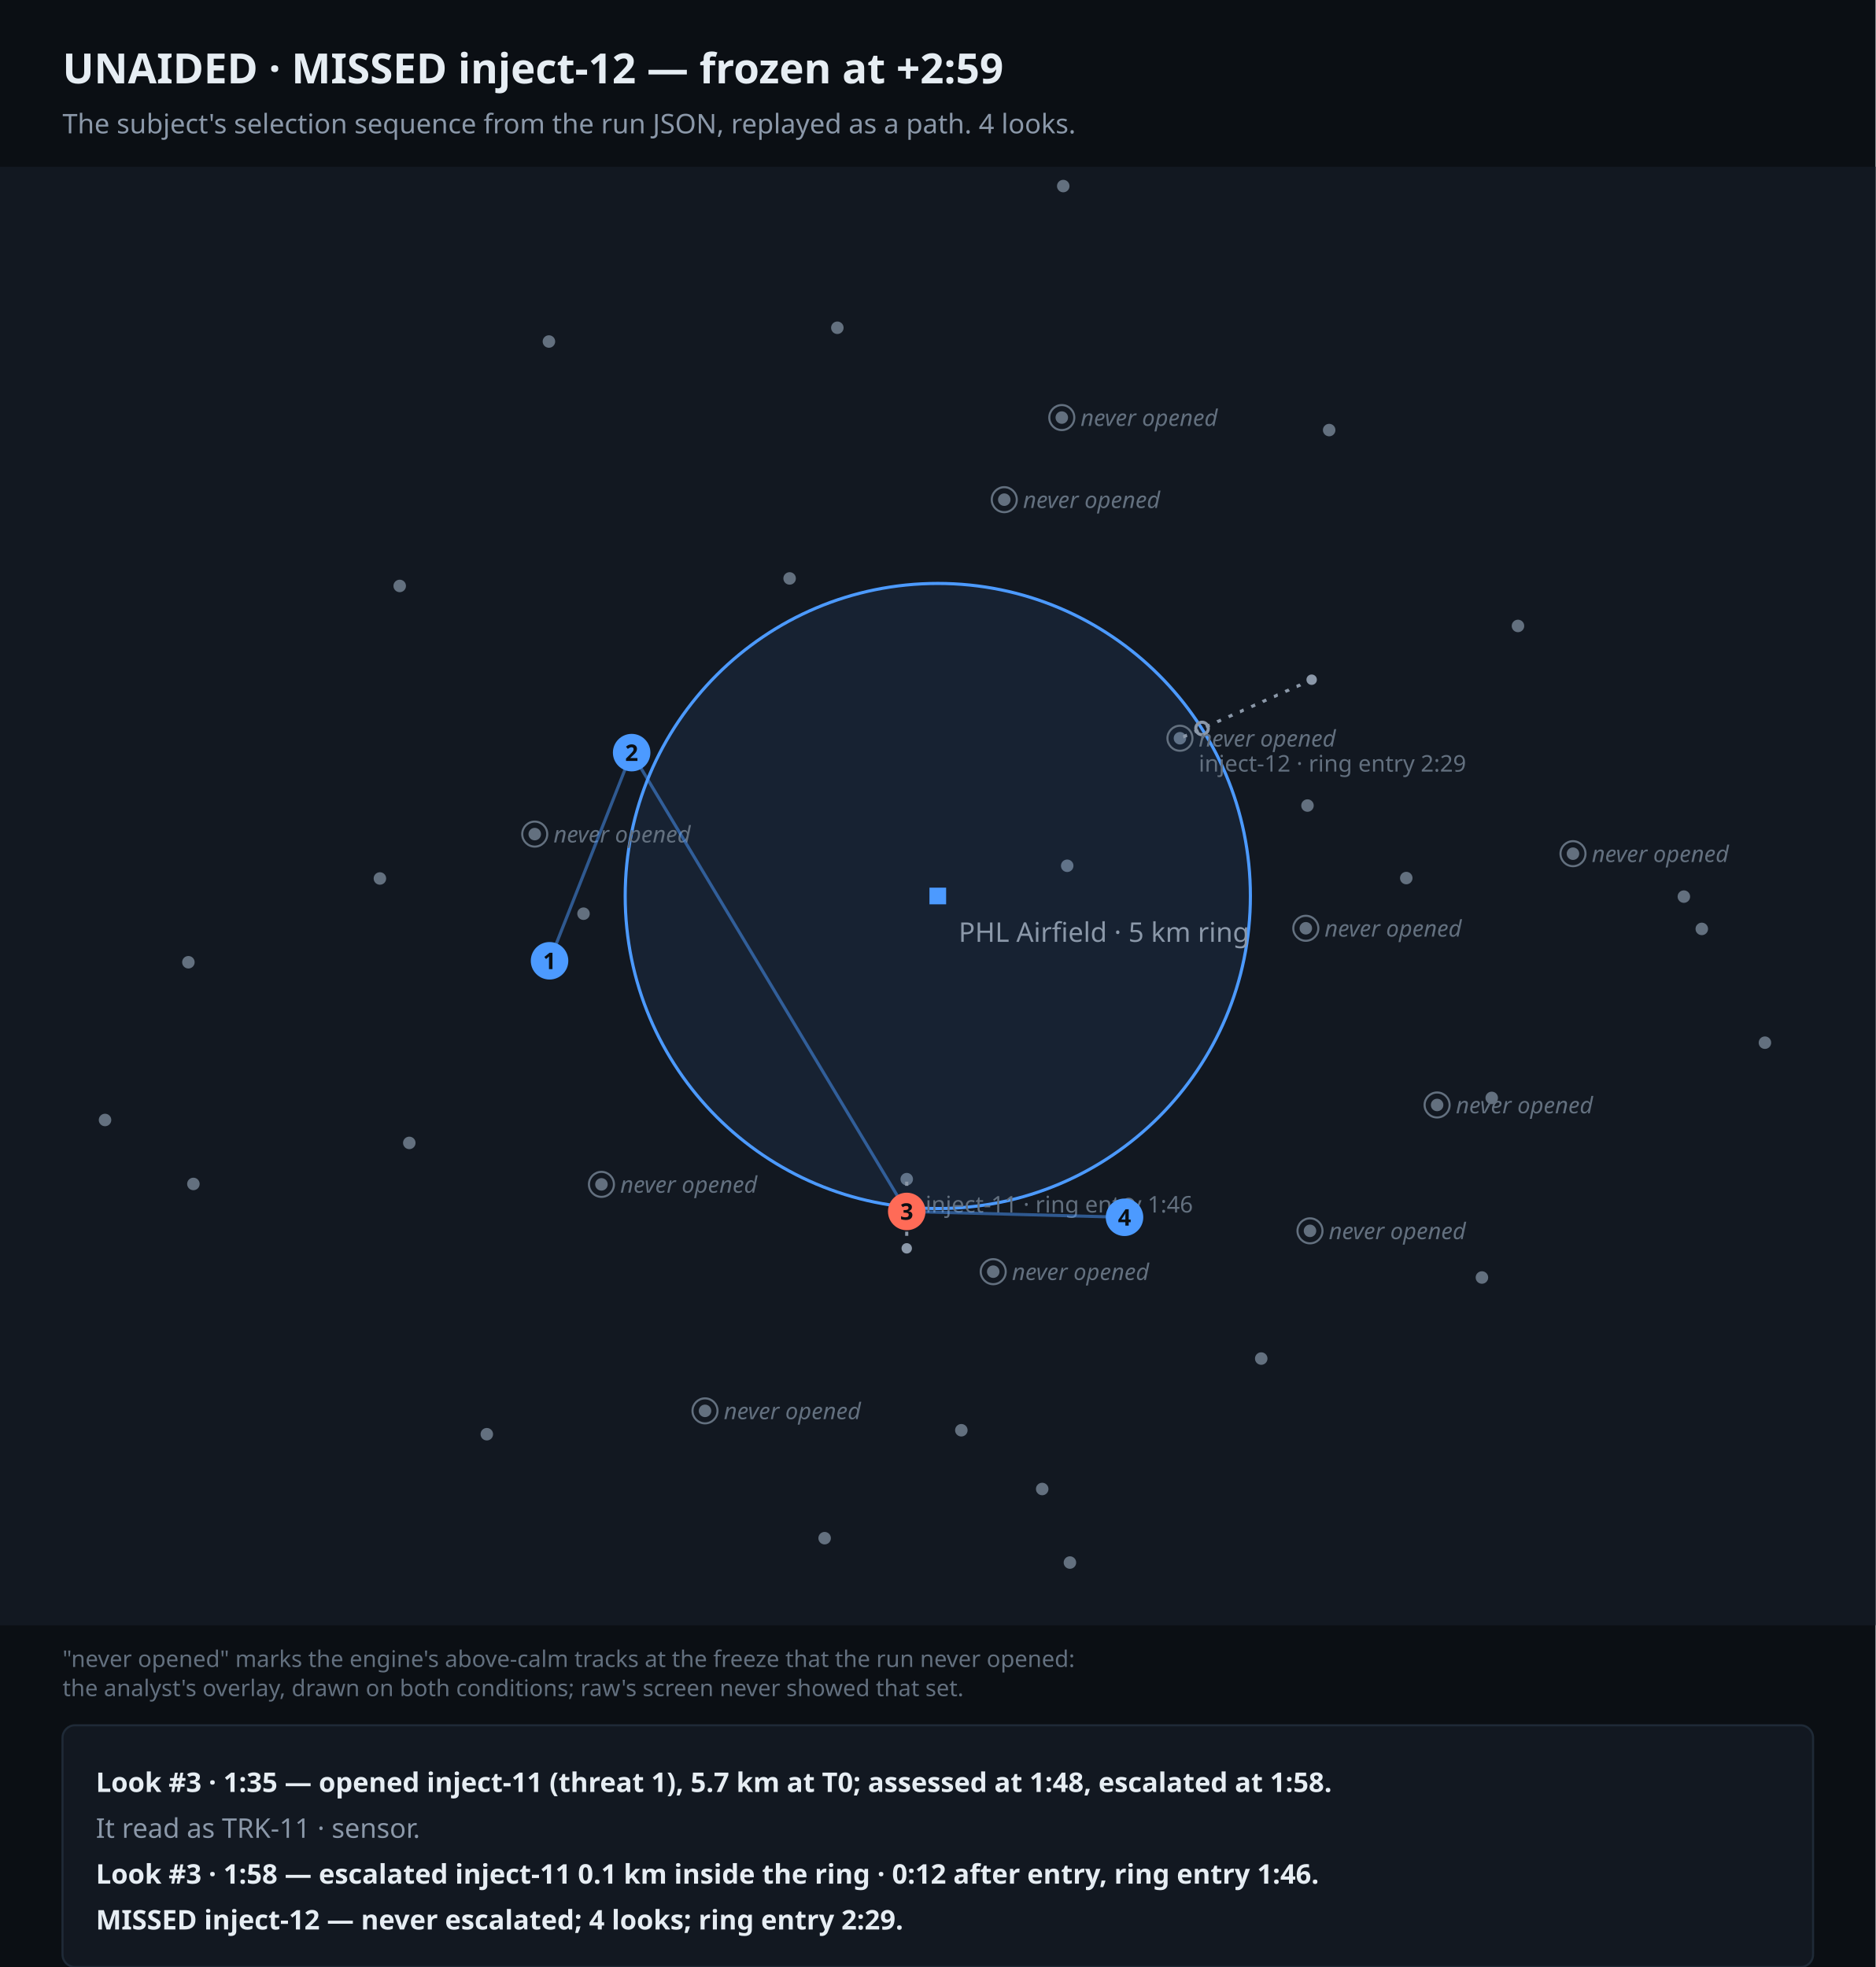
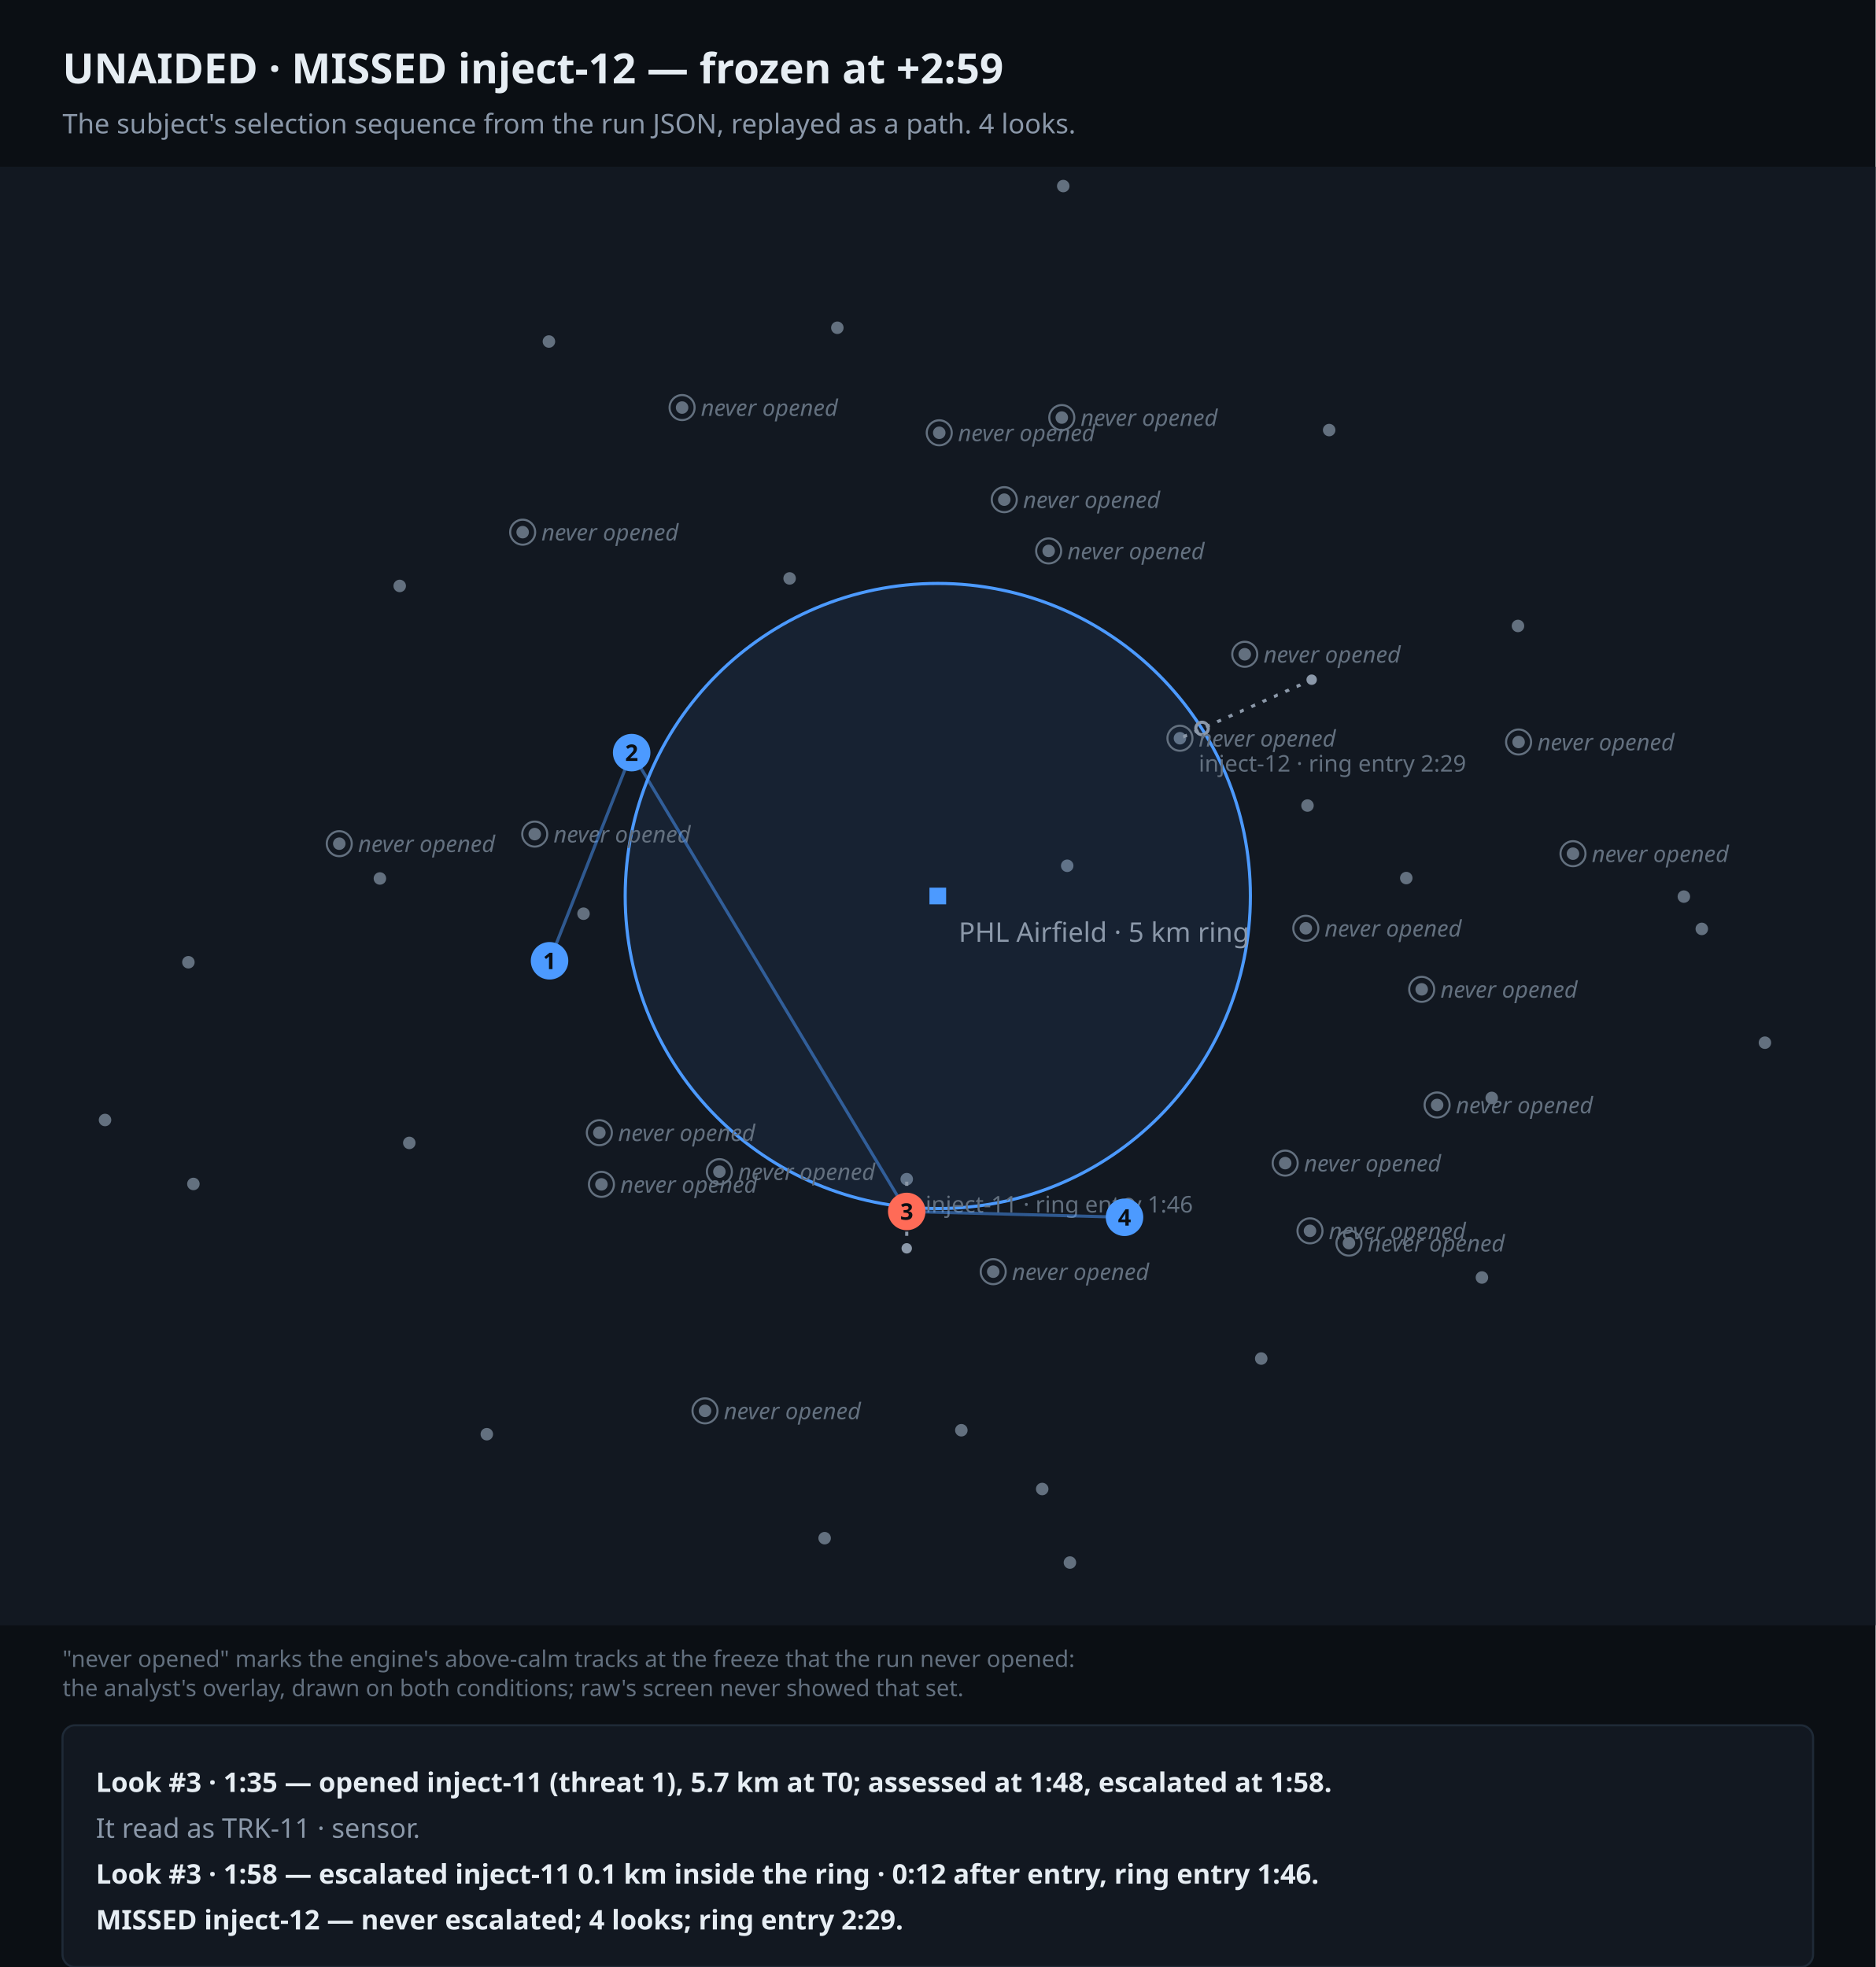
<svg xmlns="http://www.w3.org/2000/svg" width="900" height="944" viewBox="0 0 900 944" data-subject="S06" data-scenario="03b" data-mode="raw" data-run="1">
  <rect width="900" height="944" fill="#0b0f14" />
  <text x="30" y="40" font-family="system-ui, sans-serif" class="title" font-size="20" font-weight="700" fill="#e6edf3">UNAIDED · MISSED inject-12 — frozen at +2:59</text>
  <text x="30" y="64" font-family="system-ui, sans-serif" class="subtitle" font-size="13" fill="#8b98a9">The subject's selection sequence from the run JSON, replayed as a path. 4 looks.</text>
  <defs>
    <clipPath id="panel">
      <rect x="0" y="0" width="900" height="700" />
    </clipPath>
  </defs>
  <g class="map" transform="translate(0 80)" clip-path="url(#panel)">
    <rect width="900" height="700" fill="#121821" />
    <circle class="track" data-id="adsb-a3a178" cx="627.4" cy="306.6" r="3" fill="#63707f" />
    <circle class="track" data-id="adsb-a57cb7" cx="513.4" cy="669.9" r="3" fill="#63707f" />
    <circle class="track" data-id="adsb-a7c7f2" cx="816.6" cy="365.8" r="3" fill="#63707f" />
    <circle class="track" data-id="adsb-a8021b" cx="512.1" cy="335.5" r="3" fill="#63707f" />
    <circle class="track" data-id="adsb-a89076" cx="92.8" cy="488.2" r="3" fill="#63707f" />
    <circle class="track" data-id="inject-11" cx="435.1" cy="485.9" r="3" fill="#63707f" />
    <circle class="track" data-id="inject-12" cx="566.2" cy="274.3" r="3" fill="#63707f" />
    <circle class="track" data-id="inject-13" cx="303" cy="281.5" r="3" fill="#63707f" />
    <circle class="track" data-id="inject-14" cx="481.9" cy="159.8" r="3" fill="#63707f" />
    <circle class="track" data-id="inject-15" cx="689.6" cy="450.3" r="3" fill="#63707f" />
    <circle class="track" data-id="inject-16" cx="288.6" cy="488.4" r="3" fill="#63707f" />
    <circle class="track" data-id="inject-17" cx="378.9" cy="197.6" r="3" fill="#63707f" />
    <circle class="track" data-id="inject-18" cx="626.6" cy="365.5" r="3" fill="#63707f" />
    <circle class="track" data-id="inject-20" cx="605.2" cy="572" r="3" fill="#63707f" />
    <circle class="track" data-id="inject-21" cx="500.1" cy="634.6" r="3" fill="#63707f" />
    <circle class="track" data-id="inject-22" cx="395.7" cy="658.2" r="3" fill="#63707f" />
    <circle class="track" data-id="inject-23" cx="233.6" cy="608.3" r="3" fill="#63707f" />
    <circle class="track" data-id="inject-24" cx="196.4" cy="468.5" r="3" fill="#63707f" />
    <circle class="track" data-id="inject-25" cx="90.4" cy="381.8" r="3" fill="#63707f" />
    <circle class="track" data-id="inject-26" cx="191.8" cy="201.2" r="3" fill="#63707f" />
    <circle class="track" data-id="inject-27" cx="263.4" cy="83.9" r="3" fill="#63707f" />
    <circle class="track" data-id="inject-28" cx="401.8" cy="77.3" r="3" fill="#63707f" />
    <circle class="track" data-id="inject-29" cx="510.2" cy="9.3" r="3" fill="#63707f" />
    <circle class="track" data-id="inject-30" cx="637.8" cy="126.4" r="3" fill="#63707f" />
    <circle class="track" data-id="inject-31" cx="728.4" cy="220.4" r="3" fill="#63707f" />
    <circle class="track" data-id="inject-32" cx="808" cy="350.3" r="3" fill="#63707f" />
    <circle class="track" data-id="inject-33" cx="715.8" cy="446.9" r="3" fill="#63707f" />
    <circle class="track" data-id="inject-34" cx="711.1" cy="533.1" r="3" fill="#63707f" />
    <circle class="track" data-id="inject-35" cx="674.8" cy="341.4" r="3" fill="#63707f" />
    <circle class="track" data-id="inject-36" cx="50.4" cy="457.5" r="3" fill="#63707f" />
    <circle class="track" data-id="inject-37" cx="476.6" cy="530.3" r="3" fill="#63707f" />
    <circle class="track" data-id="inject-38" cx="182.3" cy="341.6" r="3" fill="#63707f" />
    <circle class="track" data-id="inject-39" cx="846.9" cy="420.4" r="3" fill="#63707f" />
    <circle class="track" data-id="inject-40" cx="461.3" cy="606.4" r="3" fill="#63707f" />
    <circle class="track" data-id="inject-41" cx="541.6" cy="497.8" r="3" fill="#63707f" />
    <circle class="track" data-id="inject-42" cx="280" cy="358.5" r="3" fill="#63707f" />
    <circle class="track" data-id="inject-43" cx="509.5" cy="120.4" r="3" fill="#63707f" />
    <circle class="track" data-id="inject-44" cx="754.8" cy="329.7" r="3" fill="#63707f" />
    <circle class="track" data-id="inject-45" cx="338.3" cy="597.1" r="3" fill="#63707f" />
    <circle class="track" data-id="inject-46" cx="256.6" cy="320.3" r="3" fill="#63707f" />
    <circle class="track" data-id="inject-47" cx="628.6" cy="510.7" r="3" fill="#63707f" />
+     <circle class="track" data-id="inject-48" cx="503.2" cy="184.4" r="3" fill="#63707f" />
+     <circle class="track" data-id="inject-49" cx="345.2" cy="482.3" r="3" fill="#63707f" />
+     <circle class="track" data-id="inject-50" cx="250.8" cy="175.4" r="3" fill="#63707f" />
+     <circle class="track" data-id="inject-51" cx="682.2" cy="394.8" r="3" fill="#63707f" />
+     <circle class="track" data-id="inject-52" cx="287.6" cy="463.6" r="3" fill="#63707f" />
+     <circle class="track" data-id="inject-53" cx="450.7" cy="127.7" r="3" fill="#63707f" />
+     <circle class="track" data-id="inject-54" cx="647.3" cy="516.6" r="3" fill="#63707f" />
+     <circle class="track" data-id="inject-55" cx="162.8" cy="324.9" r="3" fill="#63707f" />
+     <circle class="track" data-id="inject-56" cx="597.3" cy="234" r="3" fill="#63707f" />
+     <circle class="track" data-id="inject-57" cx="616.7" cy="478.2" r="3" fill="#63707f" />
+     <circle class="track" data-id="inject-58" cx="327.3" cy="115.6" r="3" fill="#63707f" />
+     <circle class="track" data-id="inject-59" cx="728.7" cy="276.1" r="3" fill="#63707f" />
    <circle class="ring" cx="450" cy="350" r="150" fill="#4c9aff" fill-opacity="0.08" stroke="#4c9aff" stroke-width="1.5" />
    <rect x="446" y="346" width="8" height="8" fill="#4c9aff" />
    <text x="460" y="372" font-family="system-ui, sans-serif" font-size="13" fill="#8b98a9">PHL Airfield · 5 km ring</text>
    <polyline points="435.1,519.1 435.1,518.9 435.1,518.7 435.1,518.5 435.1,518.3 435.1,518.1 435.1,517.9 435.1,517.7 435.1,517.5 435.1,517.4 435.1,517.2 435.1,517 435.1,516.8 435.1,516.6 435.1,516.4 435.1,516.3 435.1,516.1 435.1,515.9 435.1,515.7 435.1,515.5 435.1,515.3 435.1,515.1 435.1,515 435.1,514.8 435.1,514.6 435.1,514.4 435.1,514.2 435.1,514 435.1,513.8 435.1,513.7 435.1,513.5 435.1,513.3 435.1,513.1 435.1,512.9 435.1,512.7 435.1,512.6 435.1,512.4 435.1,512.2 435.1,512 435.1,511.8 435.1,511.6 435.1,511.4 435.1,511.3 435.1,511.1 435.1,510.9 435.1,510.7 435.1,510.5 435.1,510.3 435.1,510.1 435.1,510 435.1,509.8 435.1,509.6 435.1,509.4 435.1,509.2 435.1,509 435.1,508.9 435.1,508.7 435.1,508.5 435.1,508.3 435.1,508.1 435.1,507.9 435.1,507.7 435.1,507.6 435.1,507.4 435.1,507.2 435.1,507 435.1,506.8 435.1,506.6 435.1,506.4 435.1,506.3 435.1,506.1 435.1,505.9 435.1,505.7 435.1,505.5 435.1,505.3 435.1,505.1 435.1,505 435.1,504.8 435.1,504.6 435.1,504.4 435.1,504.2 435.1,504 435.1,503.9 435.1,503.7 435.1,503.5 435.1,503.3 435.1,503.1 435.1,502.9 435.1,502.7 435.1,502.6 435.1,502.4 435.1,502.2 435.1,502 435.1,501.8 435.1,501.6 435.1,501.4 435.1,501.3 435.1,501.1 435.1,500.9 435.1,500.7 435.1,500.5 435.1,500.3 435.1,500.1 435.1,499.9 435.1,499.7 435.1,499.6 435.1,499.4 435.1,499.2 435.1,499 435.1,498.8 435.1,498.6 435.1,498.5 435.1,498.3 435.1,498.1 435.1,497.9 435.1,497.7 435.1,497.5 435.1,497.3 435.1,497.2 435.1,497 435.1,496.8 435.1,496.6 435.1,496.4 435.1,496.2 435.1,496 435.1,495.9 435.1,495.7 435.1,495.5 435.1,495.3 435.1,495.1 435.1,494.9 435.1,494.8 435.1,494.6 435.1,494.4 435.1,494.2 435.1,494 435.1,493.8 435.1,493.6 435.1,493.5 435.1,493.3 435.1,493.1 435.1,492.9 435.1,492.7 435.1,492.5 435.1,492.3 435.1,492.2 435.1,492 435.1,491.8 435.1,491.6 435.1,491.4 435.1,491.2 435.1,491.1 435.1,490.9 435.1,490.7 435.1,490.5 435.1,490.3 435.1,490.1 435.1,489.9 435.1,489.8 435.1,489.6 435.1,489.4 435.1,489.2 435.1,489 435.1,488.8 435.1,488.6 435.1,488.5 435.1,488.3 435.1,488.1 435.1,487.9 435.1,487.7 435.1,487.5 435.1,487.4 435.1,487.2 435.1,487 435.1,486.8 435.1,486.6 435.1,486.4 435.1,486.2 435.1,486.1 435.1,485.9" fill="none" class="trail" data-id="inject-11" stroke="#8b98a9" stroke-width="1.5" stroke-dasharray="2 4" />
    <circle class="trail-first" data-id="inject-11" cx="435.1" cy="519.1" r="2.5" fill="#8b98a9" />
    <circle class="entry" data-id="inject-11" cx="435.1" cy="499.4" r="3" fill="none" stroke="#8b98a9" stroke-width="1.5" />
    <text x="444.1" y="501.9" font-family="system-ui, sans-serif" class="threat-label" data-id="inject-11" font-size="11" fill="#63707f">inject-11 · ring entry 1:46</text>
    <polyline points="629.4,246.2 629.1,246.4 628.7,246.6 628.4,246.7 628,246.9 627.7,247 627.3,247.2 627,247.3 626.6,247.5 626.3,247.7 625.9,247.8 625.5,248 625.2,248.1 624.9,248.3 624.5,248.4 624.1,248.6 623.8,248.8 623.4,248.9 623.1,249.1 622.7,249.2 622.4,249.4 622,249.5 621.7,249.7 621.3,249.9 621,250 620.6,250.2 620.2,250.3 619.9,250.5 619.5,250.6 619.2,250.8 618.8,250.9 618.5,251.1 618.1,251.3 617.8,251.4 617.4,251.6 617.1,251.7 616.7,251.9 616.4,252 616,252.2 615.7,252.4 615.3,252.5 615,252.7 614.6,252.9 614.2,253 613.9,253.2 613.5,253.3 613.2,253.5 612.8,253.6 612.5,253.8 612.1,254 611.8,254.1 611.4,254.3 611.1,254.4 610.7,254.6 610.4,254.7 610,254.9 609.7,255 609.3,255.2 609,255.4 608.6,255.5 608.2,255.7 607.9,255.8 607.5,256 607.2,256.1 606.8,256.3 606.5,256.5 606.1,256.6 605.8,256.8 605.4,256.9 605.1,257.1 604.7,257.2 604.3,257.4 604,257.6 603.7,257.7 603.3,257.9 602.9,258 602.6,258.2 602.2,258.3 601.9,258.5 601.5,258.7 601.2,258.8 600.8,259 600.5,259.1 600.1,259.3 599.8,259.4 599.4,259.6 599.1,259.7 598.7,259.9 598.4,260.1 598,260.2 597.7,260.4 597.3,260.5 596.9,260.7 596.6,260.8 596.2,261 595.9,261.2 595.5,261.3 595.2,261.5 594.8,261.6 594.5,261.8 594.1,261.9 593.8,262.1 593.4,262.3 593.1,262.4 592.7,262.6 592.4,262.7 592,262.9 591.6,263 591.3,263.2 590.9,263.3 590.6,263.5 590.2,263.7 589.9,263.8 589.5,264 589.2,264.1 588.8,264.3 588.5,264.4 588.1,264.6 587.8,264.8 587.4,264.9 587,265.1 586.7,265.2 586.4,265.4 586,265.5 585.6,265.7 585.3,265.9 584.9,266 584.6,266.2 584.2,266.3 583.9,266.5 583.5,266.6 583.2,266.8 582.8,267 582.5,267.1 582.1,267.3 581.8,267.4 581.4,267.6 581,267.7 580.7,267.9 580.4,268 580,268.2 579.6,268.4 579.3,268.5 578.9,268.7 578.6,268.8 578.2,269 577.9,269.1 577.5,269.3 577.2,269.5 576.8,269.6 576.5,269.8 576.1,269.9 575.8,270.1 575.4,270.3 575.1,270.4 574.7,270.6 574.3,270.7 574,270.9 573.6,271.1 573.3,271.2 572.9,271.4 572.6,271.5 572.2,271.7 571.9,271.8 571.5,272 571.2,272.2 570.8,272.3 570.5,272.5 570.1,272.6 569.7,272.8 569.4,272.9 569.1,273.1 568.7,273.2 568.3,273.4 568,273.6 567.6,273.7 567.3,273.9 566.9,274 566.6,274.2 566.2,274.3" fill="none" class="trail" data-id="inject-12" stroke="#8b98a9" stroke-width="1.5" stroke-dasharray="2 4" />
    <circle class="trail-first" data-id="inject-12" cx="629.4" cy="246.2" r="2.5" fill="#8b98a9" />
    <circle class="entry" data-id="inject-12" cx="576.8" cy="269.6" r="3" fill="none" stroke="#8b98a9" stroke-width="1.5" />
    <text x="575.2" y="290.3" font-family="system-ui, sans-serif" class="threat-label" data-id="inject-12" font-size="11" fill="#63707f">inject-12 · ring entry 2:29</text>
    <circle class="never-opened" data-id="inject-12" cx="566.2" cy="274.3" r="6" fill="none" stroke="#63707f" stroke-width="1" />
    <text x="575.2" y="278.3" font-family="system-ui, sans-serif" font-size="11" font-style="italic" fill="#63707f">never opened</text>
+     <circle class="never-opened" data-id="inject-49" cx="345.2" cy="482.3" r="6" fill="none" stroke="#63707f" stroke-width="1" />
+     <text x="354.2" y="486.3" font-family="system-ui, sans-serif" font-size="11" font-style="italic" fill="#63707f">never opened</text>
+     <circle class="never-opened" data-id="inject-48" cx="503.2" cy="184.4" r="6" fill="none" stroke="#63707f" stroke-width="1" />
+     <text x="512.2" y="188.4" font-family="system-ui, sans-serif" font-size="11" font-style="italic" fill="#63707f">never opened</text>
+     <circle class="never-opened" data-id="inject-51" cx="682.2" cy="394.8" r="6" fill="none" stroke="#63707f" stroke-width="1" />
+     <text x="691.2" y="398.8" font-family="system-ui, sans-serif" font-size="11" font-style="italic" fill="#63707f">never opened</text>
    <circle class="never-opened" data-id="inject-16" cx="288.6" cy="488.4" r="6" fill="none" stroke="#63707f" stroke-width="1" />
    <text x="297.6" y="492.4" font-family="system-ui, sans-serif" font-size="11" font-style="italic" fill="#63707f">never opened</text>
+     <circle class="never-opened" data-id="inject-52" cx="287.6" cy="463.6" r="6" fill="none" stroke="#63707f" stroke-width="1" />
+     <text x="296.6" y="467.6" font-family="system-ui, sans-serif" font-size="11" font-style="italic" fill="#63707f">never opened</text>
+     <circle class="never-opened" data-id="inject-50" cx="250.8" cy="175.4" r="6" fill="none" stroke="#63707f" stroke-width="1" />
+     <text x="259.8" y="179.4" font-family="system-ui, sans-serif" font-size="11" font-style="italic" fill="#63707f">never opened</text>
+     <circle class="never-opened" data-id="inject-53" cx="450.7" cy="127.7" r="6" fill="none" stroke="#63707f" stroke-width="1" />
+     <text x="459.7" y="131.7" font-family="system-ui, sans-serif" font-size="11" font-style="italic" fill="#63707f">never opened</text>
+     <circle class="never-opened" data-id="inject-54" cx="647.3" cy="516.6" r="6" fill="none" stroke="#63707f" stroke-width="1" />
+     <text x="656.3" y="520.6" font-family="system-ui, sans-serif" font-size="11" font-style="italic" fill="#63707f">never opened</text>
    <circle class="never-opened" data-id="inject-43" cx="509.5" cy="120.4" r="6" fill="none" stroke="#63707f" stroke-width="1" />
    <text x="518.5" y="124.4" font-family="system-ui, sans-serif" font-size="11" font-style="italic" fill="#63707f">never opened</text>
+     <circle class="never-opened" data-id="inject-55" cx="162.8" cy="324.9" r="6" fill="none" stroke="#63707f" stroke-width="1" />
+     <text x="171.8" y="328.9" font-family="system-ui, sans-serif" font-size="11" font-style="italic" fill="#63707f">never opened</text>
    <circle class="never-opened" data-id="inject-45" cx="338.3" cy="597.1" r="6" fill="none" stroke="#63707f" stroke-width="1" />
    <text x="347.3" y="601.1" font-family="system-ui, sans-serif" font-size="11" font-style="italic" fill="#63707f">never opened</text>
    <circle class="never-opened" data-id="inject-15" cx="689.6" cy="450.3" r="6" fill="none" stroke="#63707f" stroke-width="1" />
    <text x="698.6" y="454.3" font-family="system-ui, sans-serif" font-size="11" font-style="italic" fill="#63707f">never opened</text>
    <circle class="never-opened" data-id="inject-44" cx="754.8" cy="329.7" r="6" fill="none" stroke="#63707f" stroke-width="1" />
    <text x="763.8" y="333.7" font-family="system-ui, sans-serif" font-size="11" font-style="italic" fill="#63707f">never opened</text>
+     <circle class="never-opened" data-id="inject-56" cx="597.3" cy="234" r="6" fill="none" stroke="#63707f" stroke-width="1" />
+     <text x="606.3" y="238" font-family="system-ui, sans-serif" font-size="11" font-style="italic" fill="#63707f">never opened</text>
    <circle class="never-opened" data-id="inject-14" cx="481.9" cy="159.8" r="6" fill="none" stroke="#63707f" stroke-width="1" />
    <text x="490.9" y="163.8" font-family="system-ui, sans-serif" font-size="11" font-style="italic" fill="#63707f">never opened</text>
    <circle class="never-opened" data-id="inject-46" cx="256.6" cy="320.3" r="6" fill="none" stroke="#63707f" stroke-width="1" />
    <text x="265.6" y="324.3" font-family="system-ui, sans-serif" font-size="11" font-style="italic" fill="#63707f">never opened</text>
+     <circle class="never-opened" data-id="inject-57" cx="616.7" cy="478.2" r="6" fill="none" stroke="#63707f" stroke-width="1" />
+     <text x="625.7" y="482.2" font-family="system-ui, sans-serif" font-size="11" font-style="italic" fill="#63707f">never opened</text>
    <circle class="never-opened" data-id="inject-18" cx="626.6" cy="365.5" r="6" fill="none" stroke="#63707f" stroke-width="1" />
    <text x="635.6" y="369.5" font-family="system-ui, sans-serif" font-size="11" font-style="italic" fill="#63707f">never opened</text>
    <circle class="never-opened" data-id="inject-37" cx="476.6" cy="530.3" r="6" fill="none" stroke="#63707f" stroke-width="1" />
    <text x="485.6" y="534.3" font-family="system-ui, sans-serif" font-size="11" font-style="italic" fill="#63707f">never opened</text>
    <circle class="never-opened" data-id="inject-47" cx="628.6" cy="510.7" r="6" fill="none" stroke="#63707f" stroke-width="1" />
    <text x="637.6" y="514.7" font-family="system-ui, sans-serif" font-size="11" font-style="italic" fill="#63707f">never opened</text>
+     <circle class="never-opened" data-id="inject-58" cx="327.3" cy="115.6" r="6" fill="none" stroke="#63707f" stroke-width="1" />
+     <text x="336.3" y="119.6" font-family="system-ui, sans-serif" font-size="11" font-style="italic" fill="#63707f">never opened</text>
+     <circle class="never-opened" data-id="inject-59" cx="728.7" cy="276.1" r="6" fill="none" stroke="#63707f" stroke-width="1" />
+     <text x="737.7" y="280.1" font-family="system-ui, sans-serif" font-size="11" font-style="italic" fill="#63707f">never opened</text>
    <polyline points="263.7,381.1 303.1,281.2 435.1,501.4 539.6,504.2" fill="none" class="path" stroke="#4c9aff" stroke-opacity="0.5" stroke-width="1.5" />
    <circle class="hop" data-k="1" data-id="inject-42" data-t="15" cx="263.7" cy="381.1" r="9" fill="#4c9aff" />
    <text x="263.7" y="385.1" font-family="system-ui, sans-serif" font-size="11" font-weight="700" text-anchor="middle" fill="#0b0f14">1</text>
    <circle class="hop" data-k="2" data-id="inject-13" data-t="48" cx="303.1" cy="281.2" r="9" fill="#4c9aff" />
    <text x="303.1" y="285.2" font-family="system-ui, sans-serif" font-size="11" font-weight="700" text-anchor="middle" fill="#0b0f14">2</text>
    <circle class="hop" data-k="3" data-id="inject-11" data-t="95" cx="435.1" cy="501.4" r="9" fill="#ff6b57" />
    <text x="435.1" y="505.4" font-family="system-ui, sans-serif" font-size="11" font-weight="700" text-anchor="middle" fill="#0b0f14">3</text>
    <circle class="hop" data-k="4" data-id="inject-41" data-t="140" cx="539.6" cy="504.2" r="9" fill="#4c9aff" />
    <text x="539.6" y="508.2" font-family="system-ui, sans-serif" font-size="11" font-weight="700" text-anchor="middle" fill="#0b0f14">4</text>
  </g>
  <text x="30" y="800" font-family="system-ui, sans-serif" class="footnote" font-size="11" fill="#63707f">"never opened" marks the engine's above-calm tracks at the freeze that the run never opened:</text>
  <text x="30" y="814" font-family="system-ui, sans-serif" class="footnote" font-size="11" fill="#63707f">the analyst's overlay, drawn on both conditions; raw's screen never showed that set.</text>
  <rect x="30" y="828" width="840" height="116" rx="6" fill="#121821" stroke="#1f2a37" />
  <text x="46" y="860" font-family="system-ui, sans-serif" class="caption" font-size="13" font-weight="600" fill="#e6edf3">Look #3 · 1:35 — opened inject-11 (threat 1), 5.7 km at T0; assessed at 1:48, escalated at 1:58.</text>
  <text x="46" y="882" font-family="system-ui, sans-serif" class="caption" font-size="13" fill="#8b98a9">It read as TRK-11 · sensor.</text>
  <text x="46" y="904" font-family="system-ui, sans-serif" class="caption" font-size="13" font-weight="600" fill="#e6edf3">Look #3 · 1:58 — escalated inject-11 0.1 km inside the ring · 0:12 after entry, ring entry 1:46.</text>
  <text x="46" y="926" font-family="system-ui, sans-serif" class="caption" font-size="13" font-weight="600" fill="#e6edf3">MISSED inject-12 — never escalated; 4 looks; ring entry 2:29.</text>
</svg>
